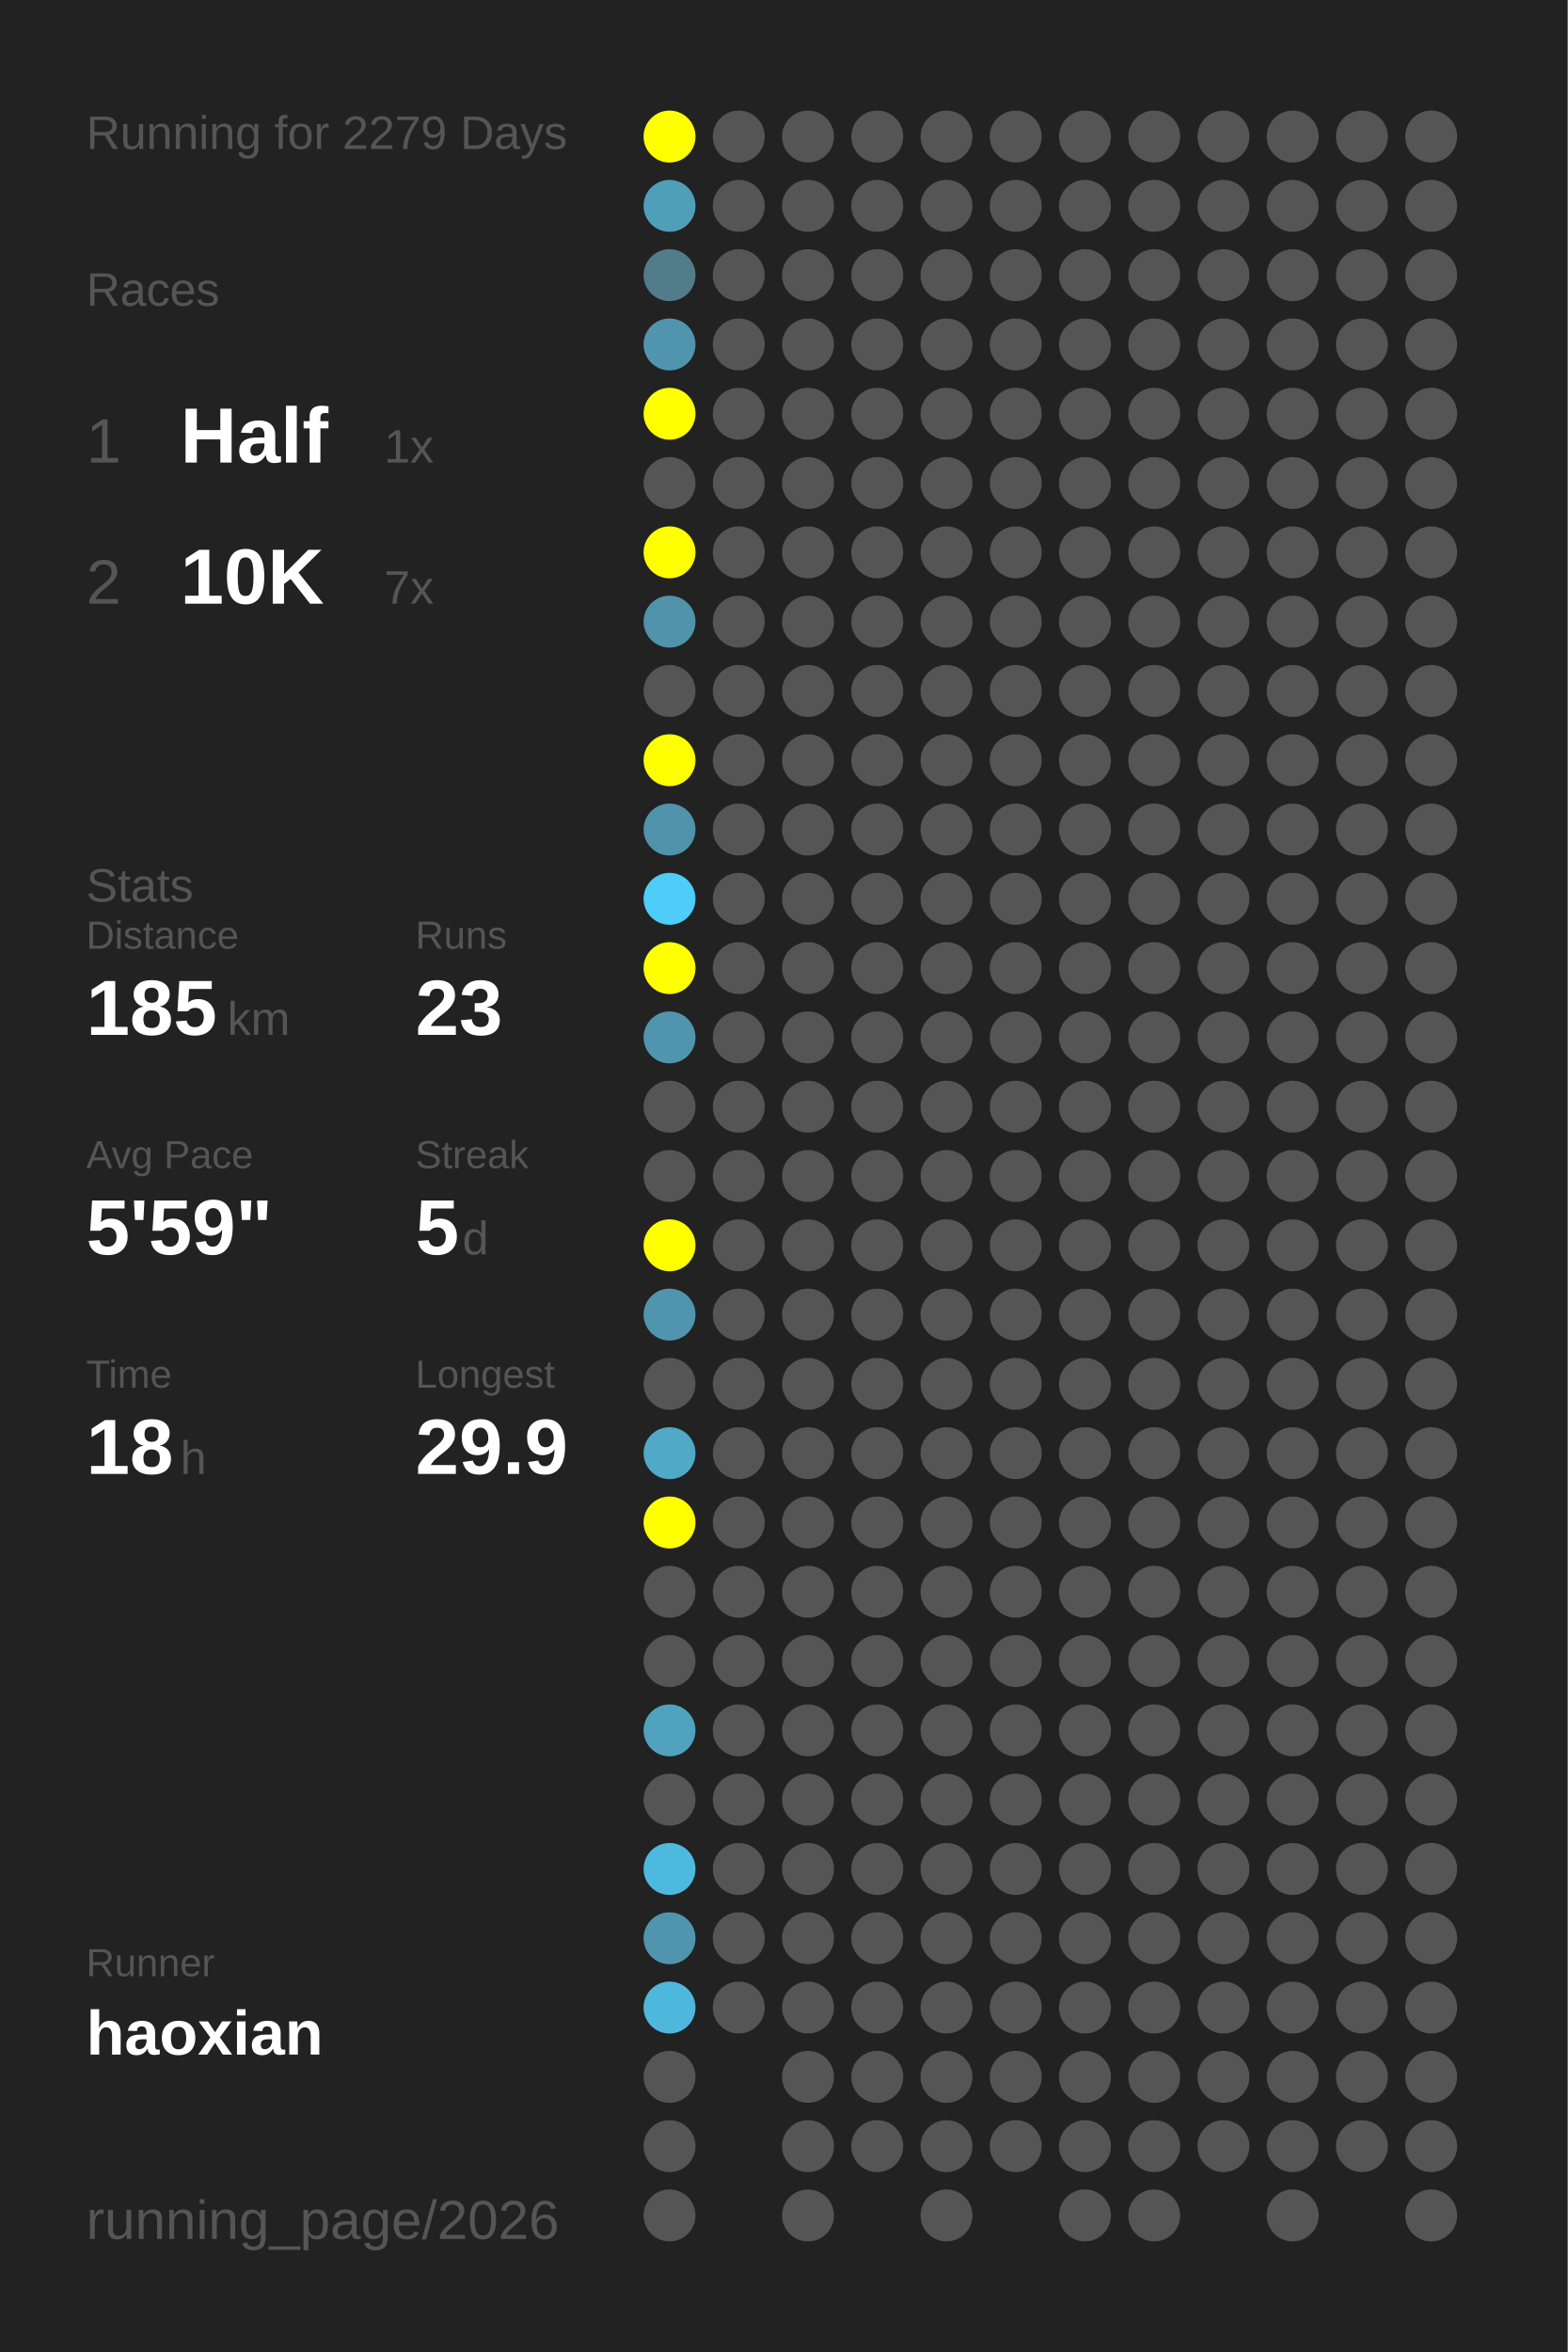
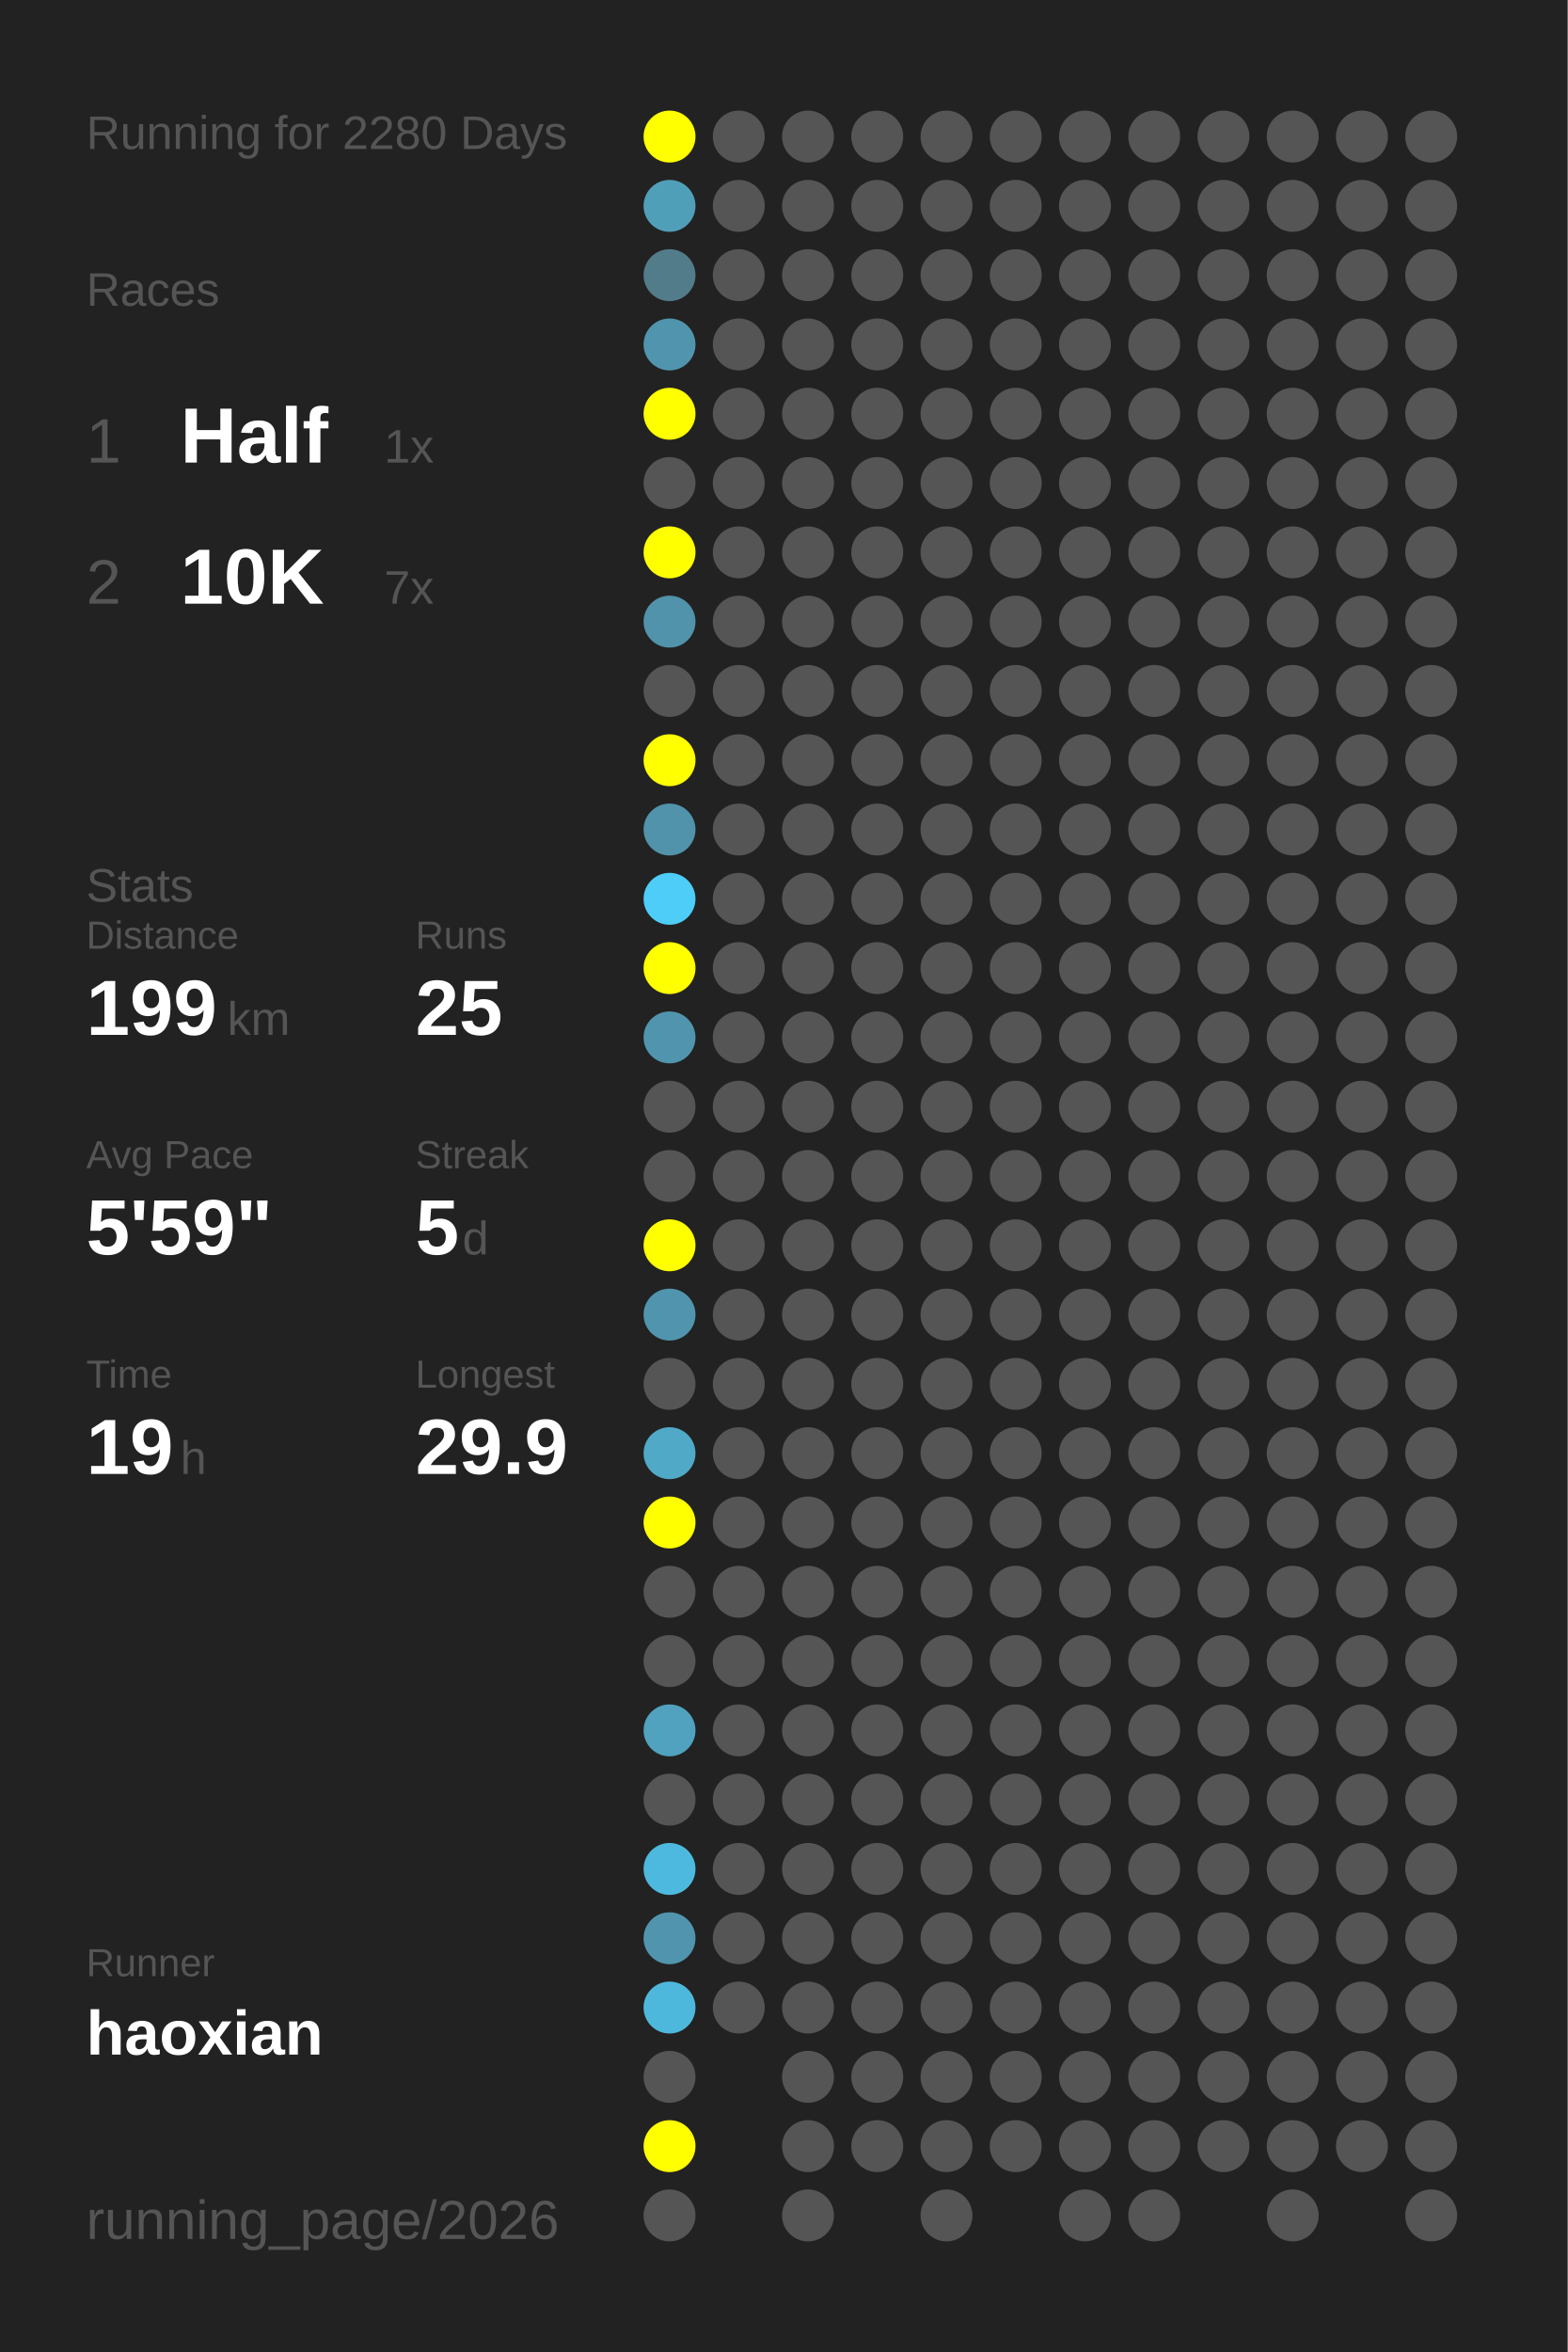
<svg xmlns="http://www.w3.org/2000/svg" baseProfile="full" height="300mm" version="1.1" viewBox="0,0,200,300" width="200mm">
  <defs />
  <rect fill="#222222" height="300" width="200" x="0" y="0" />
-   <text fill="#555555" style="font-size:6px; font-family:Arial;" x="11" y="19">Running for 2279 Days</text>
+   <text fill="#555555" style="font-size:6px; font-family:Arial;" x="11" y="19">Running for 2280 Days</text>
  <text fill="#555555" style="font-size:6px; font-family:Arial;" x="11" y="39">Races</text>
  <text fill="#555555" style="font-size:8px; font-family:Arial;" x="11" y="59">1</text>
  <text fill="#FFFFFF" style="font-size:10px; font-family:Arial; font-weight:bold;" x="23" y="59">Half</text>
  <text fill="#555555" style="font-size:6px; font-family:Arial;" x="49" y="59">1x</text>
  <text fill="#555555" style="font-size:8px; font-family:Arial;" x="11" y="77">2</text>
  <text fill="#FFFFFF" style="font-size:10px; font-family:Arial; font-weight:bold;" x="23" y="77">10K</text>
  <text fill="#555555" style="font-size:6px; font-family:Arial;" x="49" y="77">7x</text>
  <text fill="#555555" style="font-size:6px; font-family:Arial;" x="11" y="115">Stats</text>
  <text fill="#555555" style="font-size:5px; font-family:Arial;" x="11" y="121">Distance</text>
-   <text fill="#FFFFFF" style="font-size:10px; font-family:Arial; font-weight:bold;" x="11" y="132">185</text>
+   <text fill="#FFFFFF" style="font-size:10px; font-family:Arial; font-weight:bold;" x="11" y="132">199</text>
  <text fill="#555555" style="font-size:6px; font-family:Arial;" x="29" y="132">km</text>
  <text fill="#555555" style="font-size:5px; font-family:Arial;" x="53" y="121">Runs</text>
-   <text fill="#FFFFFF" style="font-size:10px; font-family:Arial; font-weight:bold;" x="53" y="132">23</text>
+   <text fill="#FFFFFF" style="font-size:10px; font-family:Arial; font-weight:bold;" x="53" y="132">25</text>
  <text fill="#555555" style="font-size:5px; font-family:Arial;" x="11" y="149">Avg Pace</text>
  <text fill="#FFFFFF" style="font-size:10px; font-family:Arial; font-weight:bold;" x="11" y="160">5'59"</text>
  <text fill="#555555" style="font-size:5px; font-family:Arial;" x="53" y="149">Streak</text>
  <text fill="#FFFFFF" style="font-size:10px; font-family:Arial; font-weight:bold;" x="53" y="160">5</text>
  <text fill="#555555" style="font-size:6px; font-family:Arial;" x="59" y="160">d</text>
  <text fill="#555555" style="font-size:5px; font-family:Arial;" x="11" y="177">Time</text>
-   <text fill="#FFFFFF" style="font-size:10px; font-family:Arial; font-weight:bold;" x="11" y="188">18</text>
+   <text fill="#FFFFFF" style="font-size:10px; font-family:Arial; font-weight:bold;" x="11" y="188">19</text>
  <text fill="#555555" style="font-size:6px; font-family:Arial;" x="23" y="188">h</text>
  <text fill="#555555" style="font-size:5px; font-family:Arial;" x="53" y="177">Longest</text>
  <text fill="#FFFFFF" style="font-size:10px; font-family:Arial; font-weight:bold;" x="53" y="188">29.9</text>
  <text fill="#555555" style="font-size:5px; font-family:Arial;" x="11" y="252.065">Runner</text>
  <text fill="#FFFFFF" style="font-size:8px; font-family:Arial; font-weight:bold;" x="11" y="262.065">haoxian</text>
  <text fill="#555555" style="font-size:7px; font-family:Arial;" x="11" y="285.581">running_page/2026</text>
  <circle cx="85.417" cy="17.419" fill="#FFFF00" r="3.312" />
  <circle cx="85.417" cy="26.258" fill="#509fb9" r="3.312" />
  <circle cx="85.417" cy="35.097" fill="#527c8a" r="3.312" />
  <circle cx="85.417" cy="43.935" fill="#5095ad" r="3.312" />
  <circle cx="85.417" cy="52.774" fill="#FFFF00" r="3.312" />
  <circle cx="85.417" cy="61.613" fill="#555555" r="3.312" />
  <circle cx="85.417" cy="70.452" fill="#FFFF00" r="3.312" />
  <circle cx="85.417" cy="79.29" fill="#5093aa" r="3.312" />
  <circle cx="85.417" cy="88.129" fill="#555555" r="3.312" />
  <circle cx="85.417" cy="96.968" fill="#FFFF00" r="3.312" />
  <circle cx="85.417" cy="105.806" fill="#5093aa" r="3.312" />
  <circle cx="85.417" cy="114.645" fill="#4dcdf8" r="3.312" />
  <circle cx="85.417" cy="123.484" fill="#FFFF00" r="3.312" />
  <circle cx="85.417" cy="132.323" fill="#5095ad" r="3.312" />
  <circle cx="85.417" cy="141.161" fill="#555555" r="3.312" />
  <circle cx="85.417" cy="150" fill="#555555" r="3.312" />
  <circle cx="85.417" cy="158.839" fill="#FFFF00" r="3.312" />
  <circle cx="85.417" cy="167.677" fill="#5095ad" r="3.312" />
  <circle cx="85.417" cy="176.516" fill="#555555" r="3.312" />
  <circle cx="85.417" cy="185.355" fill="#4fa9c7" r="3.312" />
  <circle cx="85.417" cy="194.194" fill="#FFFF00" r="3.312" />
  <circle cx="85.417" cy="203.032" fill="#555555" r="3.312" />
  <circle cx="85.417" cy="211.871" fill="#555555" r="3.312" />
  <circle cx="85.417" cy="220.71" fill="#50a2be" r="3.312" />
  <circle cx="85.417" cy="229.548" fill="#555555" r="3.312" />
  <circle cx="85.417" cy="238.387" fill="#4eb9de" r="3.312" />
  <circle cx="85.417" cy="247.226" fill="#5095ad" r="3.312" />
  <circle cx="85.417" cy="256.065" fill="#4eb8dc" r="3.312" />
  <circle cx="85.417" cy="264.903" fill="#555555" r="3.312" />
-   <circle cx="85.417" cy="273.742" fill="#555555" r="3.312" />
+   <circle cx="85.417" cy="273.742" fill="#FFFF00" r="3.312" />
  <circle cx="85.417" cy="282.581" fill="#555555" r="3.312" />
  <circle cx="94.25" cy="17.419" fill="#555555" r="3.312" />
  <circle cx="94.25" cy="26.258" fill="#555555" r="3.312" />
  <circle cx="94.25" cy="35.097" fill="#555555" r="3.312" />
  <circle cx="94.25" cy="43.935" fill="#555555" r="3.312" />
  <circle cx="94.25" cy="52.774" fill="#555555" r="3.312" />
  <circle cx="94.25" cy="61.613" fill="#555555" r="3.312" />
  <circle cx="94.25" cy="70.452" fill="#555555" r="3.312" />
  <circle cx="94.25" cy="79.29" fill="#555555" r="3.312" />
  <circle cx="94.25" cy="88.129" fill="#555555" r="3.312" />
  <circle cx="94.25" cy="96.968" fill="#555555" r="3.312" />
  <circle cx="94.25" cy="105.806" fill="#555555" r="3.312" />
  <circle cx="94.25" cy="114.645" fill="#555555" r="3.312" />
  <circle cx="94.25" cy="123.484" fill="#555555" r="3.312" />
  <circle cx="94.25" cy="132.323" fill="#555555" r="3.312" />
  <circle cx="94.25" cy="141.161" fill="#555555" r="3.312" />
  <circle cx="94.25" cy="150" fill="#555555" r="3.312" />
  <circle cx="94.25" cy="158.839" fill="#555555" r="3.312" />
  <circle cx="94.25" cy="167.677" fill="#555555" r="3.312" />
  <circle cx="94.25" cy="176.516" fill="#555555" r="3.312" />
  <circle cx="94.25" cy="185.355" fill="#555555" r="3.312" />
  <circle cx="94.25" cy="194.194" fill="#555555" r="3.312" />
  <circle cx="94.25" cy="203.032" fill="#555555" r="3.312" />
  <circle cx="94.25" cy="211.871" fill="#555555" r="3.312" />
  <circle cx="94.25" cy="220.71" fill="#555555" r="3.312" />
  <circle cx="94.25" cy="229.548" fill="#555555" r="3.312" />
  <circle cx="94.25" cy="238.387" fill="#555555" r="3.312" />
  <circle cx="94.25" cy="247.226" fill="#555555" r="3.312" />
  <circle cx="94.25" cy="256.065" fill="#555555" r="3.312" />
  <circle cx="103.083" cy="17.419" fill="#555555" r="3.312" />
  <circle cx="103.083" cy="26.258" fill="#555555" r="3.312" />
  <circle cx="103.083" cy="35.097" fill="#555555" r="3.312" />
  <circle cx="103.083" cy="43.935" fill="#555555" r="3.312" />
  <circle cx="103.083" cy="52.774" fill="#555555" r="3.312" />
  <circle cx="103.083" cy="61.613" fill="#555555" r="3.312" />
  <circle cx="103.083" cy="70.452" fill="#555555" r="3.312" />
  <circle cx="103.083" cy="79.29" fill="#555555" r="3.312" />
  <circle cx="103.083" cy="88.129" fill="#555555" r="3.312" />
  <circle cx="103.083" cy="96.968" fill="#555555" r="3.312" />
  <circle cx="103.083" cy="105.806" fill="#555555" r="3.312" />
  <circle cx="103.083" cy="114.645" fill="#555555" r="3.312" />
  <circle cx="103.083" cy="123.484" fill="#555555" r="3.312" />
  <circle cx="103.083" cy="132.323" fill="#555555" r="3.312" />
  <circle cx="103.083" cy="141.161" fill="#555555" r="3.312" />
  <circle cx="103.083" cy="150" fill="#555555" r="3.312" />
  <circle cx="103.083" cy="158.839" fill="#555555" r="3.312" />
  <circle cx="103.083" cy="167.677" fill="#555555" r="3.312" />
  <circle cx="103.083" cy="176.516" fill="#555555" r="3.312" />
  <circle cx="103.083" cy="185.355" fill="#555555" r="3.312" />
  <circle cx="103.083" cy="194.194" fill="#555555" r="3.312" />
  <circle cx="103.083" cy="203.032" fill="#555555" r="3.312" />
  <circle cx="103.083" cy="211.871" fill="#555555" r="3.312" />
  <circle cx="103.083" cy="220.71" fill="#555555" r="3.312" />
  <circle cx="103.083" cy="229.548" fill="#555555" r="3.312" />
  <circle cx="103.083" cy="238.387" fill="#555555" r="3.312" />
  <circle cx="103.083" cy="247.226" fill="#555555" r="3.312" />
  <circle cx="103.083" cy="256.065" fill="#555555" r="3.312" />
  <circle cx="103.083" cy="264.903" fill="#555555" r="3.312" />
  <circle cx="103.083" cy="273.742" fill="#555555" r="3.312" />
  <circle cx="103.083" cy="282.581" fill="#555555" r="3.312" />
  <circle cx="111.917" cy="17.419" fill="#555555" r="3.312" />
  <circle cx="111.917" cy="26.258" fill="#555555" r="3.312" />
  <circle cx="111.917" cy="35.097" fill="#555555" r="3.312" />
  <circle cx="111.917" cy="43.935" fill="#555555" r="3.312" />
  <circle cx="111.917" cy="52.774" fill="#555555" r="3.312" />
  <circle cx="111.917" cy="61.613" fill="#555555" r="3.312" />
  <circle cx="111.917" cy="70.452" fill="#555555" r="3.312" />
  <circle cx="111.917" cy="79.29" fill="#555555" r="3.312" />
  <circle cx="111.917" cy="88.129" fill="#555555" r="3.312" />
  <circle cx="111.917" cy="96.968" fill="#555555" r="3.312" />
  <circle cx="111.917" cy="105.806" fill="#555555" r="3.312" />
  <circle cx="111.917" cy="114.645" fill="#555555" r="3.312" />
  <circle cx="111.917" cy="123.484" fill="#555555" r="3.312" />
  <circle cx="111.917" cy="132.323" fill="#555555" r="3.312" />
  <circle cx="111.917" cy="141.161" fill="#555555" r="3.312" />
  <circle cx="111.917" cy="150" fill="#555555" r="3.312" />
  <circle cx="111.917" cy="158.839" fill="#555555" r="3.312" />
  <circle cx="111.917" cy="167.677" fill="#555555" r="3.312" />
  <circle cx="111.917" cy="176.516" fill="#555555" r="3.312" />
  <circle cx="111.917" cy="185.355" fill="#555555" r="3.312" />
  <circle cx="111.917" cy="194.194" fill="#555555" r="3.312" />
  <circle cx="111.917" cy="203.032" fill="#555555" r="3.312" />
  <circle cx="111.917" cy="211.871" fill="#555555" r="3.312" />
  <circle cx="111.917" cy="220.71" fill="#555555" r="3.312" />
  <circle cx="111.917" cy="229.548" fill="#555555" r="3.312" />
  <circle cx="111.917" cy="238.387" fill="#555555" r="3.312" />
  <circle cx="111.917" cy="247.226" fill="#555555" r="3.312" />
  <circle cx="111.917" cy="256.065" fill="#555555" r="3.312" />
  <circle cx="111.917" cy="264.903" fill="#555555" r="3.312" />
  <circle cx="111.917" cy="273.742" fill="#555555" r="3.312" />
  <circle cx="120.75" cy="17.419" fill="#555555" r="3.312" />
  <circle cx="120.75" cy="26.258" fill="#555555" r="3.312" />
  <circle cx="120.75" cy="35.097" fill="#555555" r="3.312" />
  <circle cx="120.75" cy="43.935" fill="#555555" r="3.312" />
  <circle cx="120.75" cy="52.774" fill="#555555" r="3.312" />
  <circle cx="120.75" cy="61.613" fill="#555555" r="3.312" />
  <circle cx="120.75" cy="70.452" fill="#555555" r="3.312" />
  <circle cx="120.75" cy="79.29" fill="#555555" r="3.312" />
  <circle cx="120.75" cy="88.129" fill="#555555" r="3.312" />
  <circle cx="120.75" cy="96.968" fill="#555555" r="3.312" />
  <circle cx="120.75" cy="105.806" fill="#555555" r="3.312" />
  <circle cx="120.75" cy="114.645" fill="#555555" r="3.312" />
  <circle cx="120.75" cy="123.484" fill="#555555" r="3.312" />
  <circle cx="120.75" cy="132.323" fill="#555555" r="3.312" />
  <circle cx="120.75" cy="141.161" fill="#555555" r="3.312" />
  <circle cx="120.75" cy="150" fill="#555555" r="3.312" />
  <circle cx="120.75" cy="158.839" fill="#555555" r="3.312" />
  <circle cx="120.75" cy="167.677" fill="#555555" r="3.312" />
  <circle cx="120.75" cy="176.516" fill="#555555" r="3.312" />
  <circle cx="120.75" cy="185.355" fill="#555555" r="3.312" />
  <circle cx="120.75" cy="194.194" fill="#555555" r="3.312" />
  <circle cx="120.75" cy="203.032" fill="#555555" r="3.312" />
  <circle cx="120.75" cy="211.871" fill="#555555" r="3.312" />
  <circle cx="120.75" cy="220.71" fill="#555555" r="3.312" />
  <circle cx="120.75" cy="229.548" fill="#555555" r="3.312" />
  <circle cx="120.75" cy="238.387" fill="#555555" r="3.312" />
  <circle cx="120.75" cy="247.226" fill="#555555" r="3.312" />
  <circle cx="120.75" cy="256.065" fill="#555555" r="3.312" />
  <circle cx="120.75" cy="264.903" fill="#555555" r="3.312" />
  <circle cx="120.75" cy="273.742" fill="#555555" r="3.312" />
  <circle cx="120.75" cy="282.581" fill="#555555" r="3.312" />
  <circle cx="129.583" cy="17.419" fill="#555555" r="3.312" />
  <circle cx="129.583" cy="26.258" fill="#555555" r="3.312" />
  <circle cx="129.583" cy="35.097" fill="#555555" r="3.312" />
  <circle cx="129.583" cy="43.935" fill="#555555" r="3.312" />
  <circle cx="129.583" cy="52.774" fill="#555555" r="3.312" />
  <circle cx="129.583" cy="61.613" fill="#555555" r="3.312" />
  <circle cx="129.583" cy="70.452" fill="#555555" r="3.312" />
  <circle cx="129.583" cy="79.29" fill="#555555" r="3.312" />
  <circle cx="129.583" cy="88.129" fill="#555555" r="3.312" />
  <circle cx="129.583" cy="96.968" fill="#555555" r="3.312" />
  <circle cx="129.583" cy="105.806" fill="#555555" r="3.312" />
  <circle cx="129.583" cy="114.645" fill="#555555" r="3.312" />
  <circle cx="129.583" cy="123.484" fill="#555555" r="3.312" />
  <circle cx="129.583" cy="132.323" fill="#555555" r="3.312" />
  <circle cx="129.583" cy="141.161" fill="#555555" r="3.312" />
  <circle cx="129.583" cy="150" fill="#555555" r="3.312" />
  <circle cx="129.583" cy="158.839" fill="#555555" r="3.312" />
  <circle cx="129.583" cy="167.677" fill="#555555" r="3.312" />
  <circle cx="129.583" cy="176.516" fill="#555555" r="3.312" />
  <circle cx="129.583" cy="185.355" fill="#555555" r="3.312" />
  <circle cx="129.583" cy="194.194" fill="#555555" r="3.312" />
  <circle cx="129.583" cy="203.032" fill="#555555" r="3.312" />
  <circle cx="129.583" cy="211.871" fill="#555555" r="3.312" />
  <circle cx="129.583" cy="220.71" fill="#555555" r="3.312" />
  <circle cx="129.583" cy="229.548" fill="#555555" r="3.312" />
  <circle cx="129.583" cy="238.387" fill="#555555" r="3.312" />
  <circle cx="129.583" cy="247.226" fill="#555555" r="3.312" />
  <circle cx="129.583" cy="256.065" fill="#555555" r="3.312" />
  <circle cx="129.583" cy="264.903" fill="#555555" r="3.312" />
  <circle cx="129.583" cy="273.742" fill="#555555" r="3.312" />
  <circle cx="138.417" cy="17.419" fill="#555555" r="3.312" />
  <circle cx="138.417" cy="26.258" fill="#555555" r="3.312" />
  <circle cx="138.417" cy="35.097" fill="#555555" r="3.312" />
  <circle cx="138.417" cy="43.935" fill="#555555" r="3.312" />
  <circle cx="138.417" cy="52.774" fill="#555555" r="3.312" />
  <circle cx="138.417" cy="61.613" fill="#555555" r="3.312" />
  <circle cx="138.417" cy="70.452" fill="#555555" r="3.312" />
  <circle cx="138.417" cy="79.29" fill="#555555" r="3.312" />
  <circle cx="138.417" cy="88.129" fill="#555555" r="3.312" />
  <circle cx="138.417" cy="96.968" fill="#555555" r="3.312" />
  <circle cx="138.417" cy="105.806" fill="#555555" r="3.312" />
  <circle cx="138.417" cy="114.645" fill="#555555" r="3.312" />
  <circle cx="138.417" cy="123.484" fill="#555555" r="3.312" />
  <circle cx="138.417" cy="132.323" fill="#555555" r="3.312" />
  <circle cx="138.417" cy="141.161" fill="#555555" r="3.312" />
  <circle cx="138.417" cy="150" fill="#555555" r="3.312" />
  <circle cx="138.417" cy="158.839" fill="#555555" r="3.312" />
  <circle cx="138.417" cy="167.677" fill="#555555" r="3.312" />
  <circle cx="138.417" cy="176.516" fill="#555555" r="3.312" />
  <circle cx="138.417" cy="185.355" fill="#555555" r="3.312" />
  <circle cx="138.417" cy="194.194" fill="#555555" r="3.312" />
  <circle cx="138.417" cy="203.032" fill="#555555" r="3.312" />
  <circle cx="138.417" cy="211.871" fill="#555555" r="3.312" />
  <circle cx="138.417" cy="220.71" fill="#555555" r="3.312" />
  <circle cx="138.417" cy="229.548" fill="#555555" r="3.312" />
  <circle cx="138.417" cy="238.387" fill="#555555" r="3.312" />
  <circle cx="138.417" cy="247.226" fill="#555555" r="3.312" />
  <circle cx="138.417" cy="256.065" fill="#555555" r="3.312" />
  <circle cx="138.417" cy="264.903" fill="#555555" r="3.312" />
  <circle cx="138.417" cy="273.742" fill="#555555" r="3.312" />
  <circle cx="138.417" cy="282.581" fill="#555555" r="3.312" />
  <circle cx="147.25" cy="17.419" fill="#555555" r="3.312" />
  <circle cx="147.25" cy="26.258" fill="#555555" r="3.312" />
  <circle cx="147.25" cy="35.097" fill="#555555" r="3.312" />
  <circle cx="147.25" cy="43.935" fill="#555555" r="3.312" />
  <circle cx="147.25" cy="52.774" fill="#555555" r="3.312" />
  <circle cx="147.25" cy="61.613" fill="#555555" r="3.312" />
  <circle cx="147.25" cy="70.452" fill="#555555" r="3.312" />
  <circle cx="147.25" cy="79.29" fill="#555555" r="3.312" />
  <circle cx="147.25" cy="88.129" fill="#555555" r="3.312" />
  <circle cx="147.25" cy="96.968" fill="#555555" r="3.312" />
  <circle cx="147.25" cy="105.806" fill="#555555" r="3.312" />
  <circle cx="147.25" cy="114.645" fill="#555555" r="3.312" />
  <circle cx="147.25" cy="123.484" fill="#555555" r="3.312" />
  <circle cx="147.25" cy="132.323" fill="#555555" r="3.312" />
  <circle cx="147.25" cy="141.161" fill="#555555" r="3.312" />
  <circle cx="147.25" cy="150" fill="#555555" r="3.312" />
  <circle cx="147.25" cy="158.839" fill="#555555" r="3.312" />
  <circle cx="147.25" cy="167.677" fill="#555555" r="3.312" />
  <circle cx="147.25" cy="176.516" fill="#555555" r="3.312" />
  <circle cx="147.25" cy="185.355" fill="#555555" r="3.312" />
  <circle cx="147.25" cy="194.194" fill="#555555" r="3.312" />
  <circle cx="147.25" cy="203.032" fill="#555555" r="3.312" />
  <circle cx="147.25" cy="211.871" fill="#555555" r="3.312" />
  <circle cx="147.25" cy="220.71" fill="#555555" r="3.312" />
  <circle cx="147.25" cy="229.548" fill="#555555" r="3.312" />
  <circle cx="147.25" cy="238.387" fill="#555555" r="3.312" />
  <circle cx="147.25" cy="247.226" fill="#555555" r="3.312" />
  <circle cx="147.25" cy="256.065" fill="#555555" r="3.312" />
  <circle cx="147.25" cy="264.903" fill="#555555" r="3.312" />
  <circle cx="147.25" cy="273.742" fill="#555555" r="3.312" />
  <circle cx="147.25" cy="282.581" fill="#555555" r="3.312" />
  <circle cx="156.083" cy="17.419" fill="#555555" r="3.312" />
  <circle cx="156.083" cy="26.258" fill="#555555" r="3.312" />
  <circle cx="156.083" cy="35.097" fill="#555555" r="3.312" />
  <circle cx="156.083" cy="43.935" fill="#555555" r="3.312" />
  <circle cx="156.083" cy="52.774" fill="#555555" r="3.312" />
  <circle cx="156.083" cy="61.613" fill="#555555" r="3.312" />
  <circle cx="156.083" cy="70.452" fill="#555555" r="3.312" />
  <circle cx="156.083" cy="79.29" fill="#555555" r="3.312" />
  <circle cx="156.083" cy="88.129" fill="#555555" r="3.312" />
  <circle cx="156.083" cy="96.968" fill="#555555" r="3.312" />
  <circle cx="156.083" cy="105.806" fill="#555555" r="3.312" />
  <circle cx="156.083" cy="114.645" fill="#555555" r="3.312" />
  <circle cx="156.083" cy="123.484" fill="#555555" r="3.312" />
  <circle cx="156.083" cy="132.323" fill="#555555" r="3.312" />
  <circle cx="156.083" cy="141.161" fill="#555555" r="3.312" />
  <circle cx="156.083" cy="150" fill="#555555" r="3.312" />
  <circle cx="156.083" cy="158.839" fill="#555555" r="3.312" />
  <circle cx="156.083" cy="167.677" fill="#555555" r="3.312" />
  <circle cx="156.083" cy="176.516" fill="#555555" r="3.312" />
  <circle cx="156.083" cy="185.355" fill="#555555" r="3.312" />
  <circle cx="156.083" cy="194.194" fill="#555555" r="3.312" />
  <circle cx="156.083" cy="203.032" fill="#555555" r="3.312" />
  <circle cx="156.083" cy="211.871" fill="#555555" r="3.312" />
  <circle cx="156.083" cy="220.71" fill="#555555" r="3.312" />
  <circle cx="156.083" cy="229.548" fill="#555555" r="3.312" />
  <circle cx="156.083" cy="238.387" fill="#555555" r="3.312" />
  <circle cx="156.083" cy="247.226" fill="#555555" r="3.312" />
  <circle cx="156.083" cy="256.065" fill="#555555" r="3.312" />
  <circle cx="156.083" cy="264.903" fill="#555555" r="3.312" />
  <circle cx="156.083" cy="273.742" fill="#555555" r="3.312" />
  <circle cx="164.917" cy="17.419" fill="#555555" r="3.312" />
  <circle cx="164.917" cy="26.258" fill="#555555" r="3.312" />
  <circle cx="164.917" cy="35.097" fill="#555555" r="3.312" />
  <circle cx="164.917" cy="43.935" fill="#555555" r="3.312" />
  <circle cx="164.917" cy="52.774" fill="#555555" r="3.312" />
  <circle cx="164.917" cy="61.613" fill="#555555" r="3.312" />
  <circle cx="164.917" cy="70.452" fill="#555555" r="3.312" />
  <circle cx="164.917" cy="79.29" fill="#555555" r="3.312" />
  <circle cx="164.917" cy="88.129" fill="#555555" r="3.312" />
  <circle cx="164.917" cy="96.968" fill="#555555" r="3.312" />
  <circle cx="164.917" cy="105.806" fill="#555555" r="3.312" />
  <circle cx="164.917" cy="114.645" fill="#555555" r="3.312" />
  <circle cx="164.917" cy="123.484" fill="#555555" r="3.312" />
  <circle cx="164.917" cy="132.323" fill="#555555" r="3.312" />
  <circle cx="164.917" cy="141.161" fill="#555555" r="3.312" />
  <circle cx="164.917" cy="150" fill="#555555" r="3.312" />
  <circle cx="164.917" cy="158.839" fill="#555555" r="3.312" />
  <circle cx="164.917" cy="167.677" fill="#555555" r="3.312" />
  <circle cx="164.917" cy="176.516" fill="#555555" r="3.312" />
  <circle cx="164.917" cy="185.355" fill="#555555" r="3.312" />
  <circle cx="164.917" cy="194.194" fill="#555555" r="3.312" />
  <circle cx="164.917" cy="203.032" fill="#555555" r="3.312" />
  <circle cx="164.917" cy="211.871" fill="#555555" r="3.312" />
  <circle cx="164.917" cy="220.71" fill="#555555" r="3.312" />
  <circle cx="164.917" cy="229.548" fill="#555555" r="3.312" />
  <circle cx="164.917" cy="238.387" fill="#555555" r="3.312" />
  <circle cx="164.917" cy="247.226" fill="#555555" r="3.312" />
  <circle cx="164.917" cy="256.065" fill="#555555" r="3.312" />
  <circle cx="164.917" cy="264.903" fill="#555555" r="3.312" />
  <circle cx="164.917" cy="273.742" fill="#555555" r="3.312" />
  <circle cx="164.917" cy="282.581" fill="#555555" r="3.312" />
  <circle cx="173.75" cy="17.419" fill="#555555" r="3.312" />
  <circle cx="173.75" cy="26.258" fill="#555555" r="3.312" />
  <circle cx="173.75" cy="35.097" fill="#555555" r="3.312" />
  <circle cx="173.75" cy="43.935" fill="#555555" r="3.312" />
  <circle cx="173.75" cy="52.774" fill="#555555" r="3.312" />
  <circle cx="173.75" cy="61.613" fill="#555555" r="3.312" />
  <circle cx="173.75" cy="70.452" fill="#555555" r="3.312" />
  <circle cx="173.75" cy="79.29" fill="#555555" r="3.312" />
  <circle cx="173.75" cy="88.129" fill="#555555" r="3.312" />
  <circle cx="173.75" cy="96.968" fill="#555555" r="3.312" />
  <circle cx="173.75" cy="105.806" fill="#555555" r="3.312" />
  <circle cx="173.75" cy="114.645" fill="#555555" r="3.312" />
  <circle cx="173.75" cy="123.484" fill="#555555" r="3.312" />
  <circle cx="173.75" cy="132.323" fill="#555555" r="3.312" />
  <circle cx="173.75" cy="141.161" fill="#555555" r="3.312" />
  <circle cx="173.75" cy="150" fill="#555555" r="3.312" />
  <circle cx="173.75" cy="158.839" fill="#555555" r="3.312" />
  <circle cx="173.75" cy="167.677" fill="#555555" r="3.312" />
  <circle cx="173.75" cy="176.516" fill="#555555" r="3.312" />
  <circle cx="173.75" cy="185.355" fill="#555555" r="3.312" />
  <circle cx="173.75" cy="194.194" fill="#555555" r="3.312" />
  <circle cx="173.75" cy="203.032" fill="#555555" r="3.312" />
  <circle cx="173.75" cy="211.871" fill="#555555" r="3.312" />
  <circle cx="173.75" cy="220.71" fill="#555555" r="3.312" />
  <circle cx="173.75" cy="229.548" fill="#555555" r="3.312" />
  <circle cx="173.75" cy="238.387" fill="#555555" r="3.312" />
  <circle cx="173.75" cy="247.226" fill="#555555" r="3.312" />
  <circle cx="173.75" cy="256.065" fill="#555555" r="3.312" />
  <circle cx="173.75" cy="264.903" fill="#555555" r="3.312" />
  <circle cx="173.75" cy="273.742" fill="#555555" r="3.312" />
  <circle cx="182.583" cy="17.419" fill="#555555" r="3.312" />
  <circle cx="182.583" cy="26.258" fill="#555555" r="3.312" />
  <circle cx="182.583" cy="35.097" fill="#555555" r="3.312" />
  <circle cx="182.583" cy="43.935" fill="#555555" r="3.312" />
  <circle cx="182.583" cy="52.774" fill="#555555" r="3.312" />
  <circle cx="182.583" cy="61.613" fill="#555555" r="3.312" />
  <circle cx="182.583" cy="70.452" fill="#555555" r="3.312" />
  <circle cx="182.583" cy="79.29" fill="#555555" r="3.312" />
  <circle cx="182.583" cy="88.129" fill="#555555" r="3.312" />
  <circle cx="182.583" cy="96.968" fill="#555555" r="3.312" />
  <circle cx="182.583" cy="105.806" fill="#555555" r="3.312" />
  <circle cx="182.583" cy="114.645" fill="#555555" r="3.312" />
  <circle cx="182.583" cy="123.484" fill="#555555" r="3.312" />
  <circle cx="182.583" cy="132.323" fill="#555555" r="3.312" />
  <circle cx="182.583" cy="141.161" fill="#555555" r="3.312" />
  <circle cx="182.583" cy="150" fill="#555555" r="3.312" />
  <circle cx="182.583" cy="158.839" fill="#555555" r="3.312" />
  <circle cx="182.583" cy="167.677" fill="#555555" r="3.312" />
  <circle cx="182.583" cy="176.516" fill="#555555" r="3.312" />
  <circle cx="182.583" cy="185.355" fill="#555555" r="3.312" />
  <circle cx="182.583" cy="194.194" fill="#555555" r="3.312" />
  <circle cx="182.583" cy="203.032" fill="#555555" r="3.312" />
  <circle cx="182.583" cy="211.871" fill="#555555" r="3.312" />
  <circle cx="182.583" cy="220.71" fill="#555555" r="3.312" />
  <circle cx="182.583" cy="229.548" fill="#555555" r="3.312" />
  <circle cx="182.583" cy="238.387" fill="#555555" r="3.312" />
  <circle cx="182.583" cy="247.226" fill="#555555" r="3.312" />
  <circle cx="182.583" cy="256.065" fill="#555555" r="3.312" />
  <circle cx="182.583" cy="264.903" fill="#555555" r="3.312" />
  <circle cx="182.583" cy="273.742" fill="#555555" r="3.312" />
  <circle cx="182.583" cy="282.581" fill="#555555" r="3.312" />
</svg>
